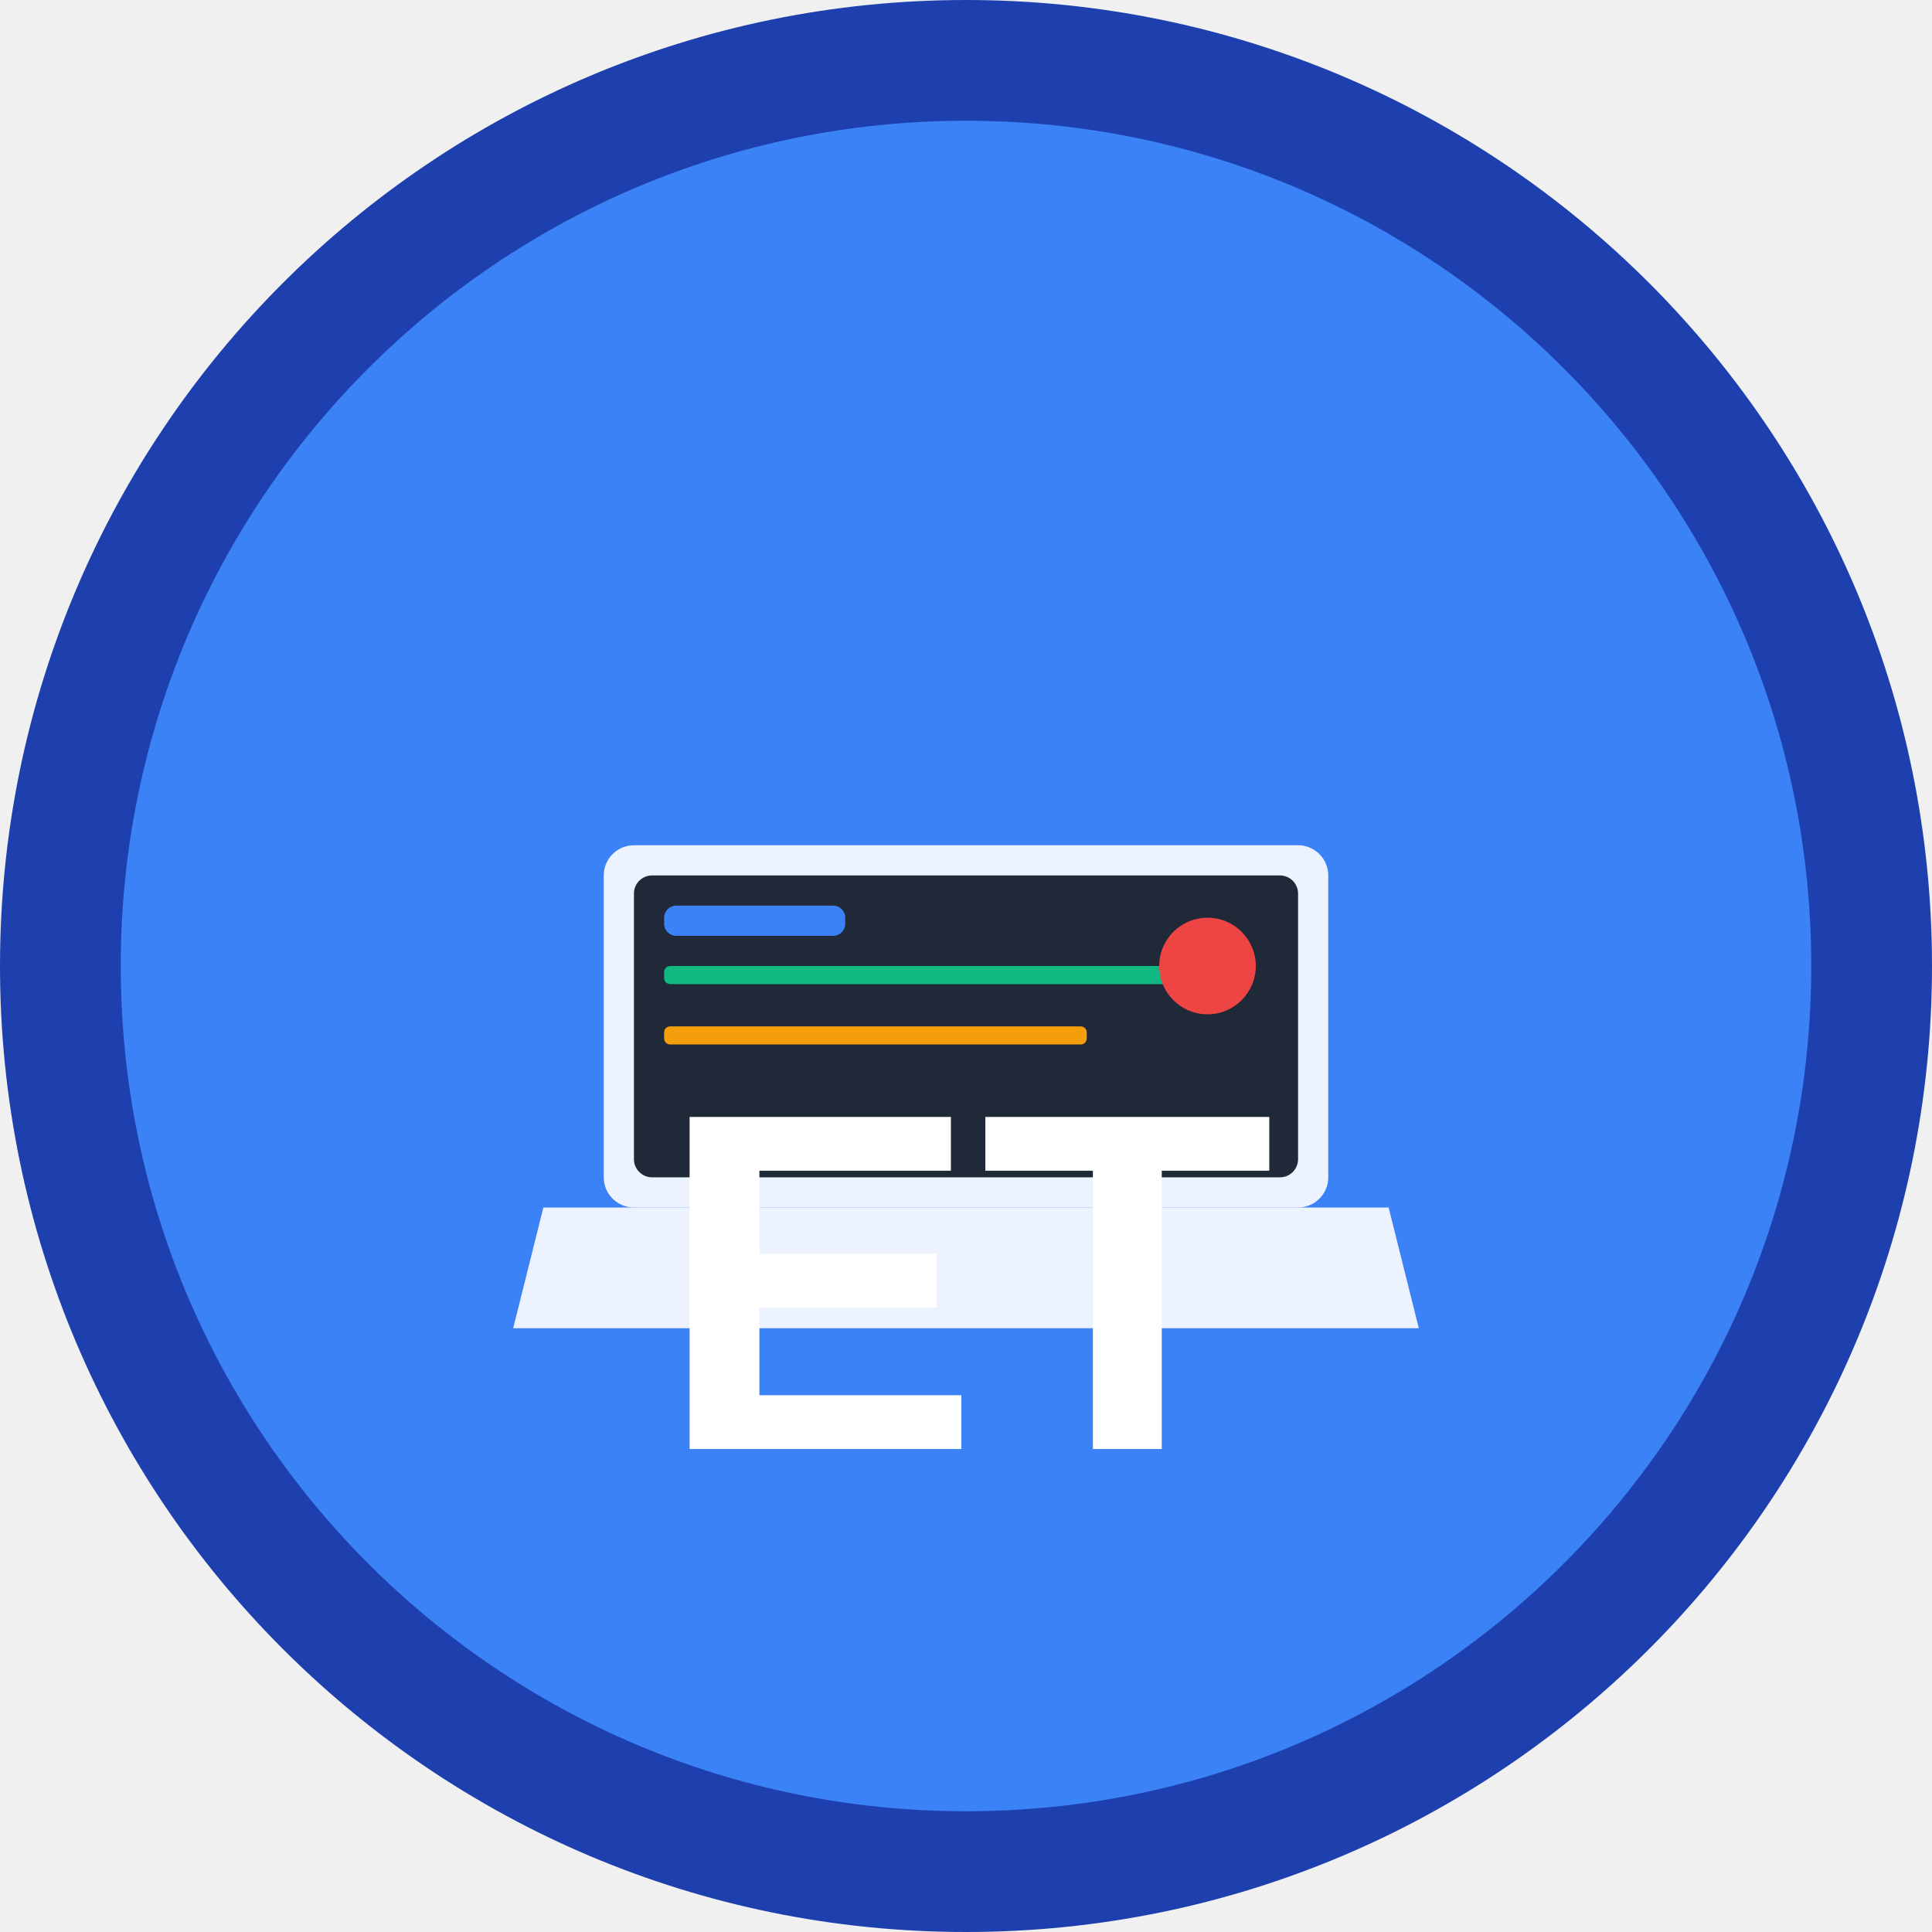
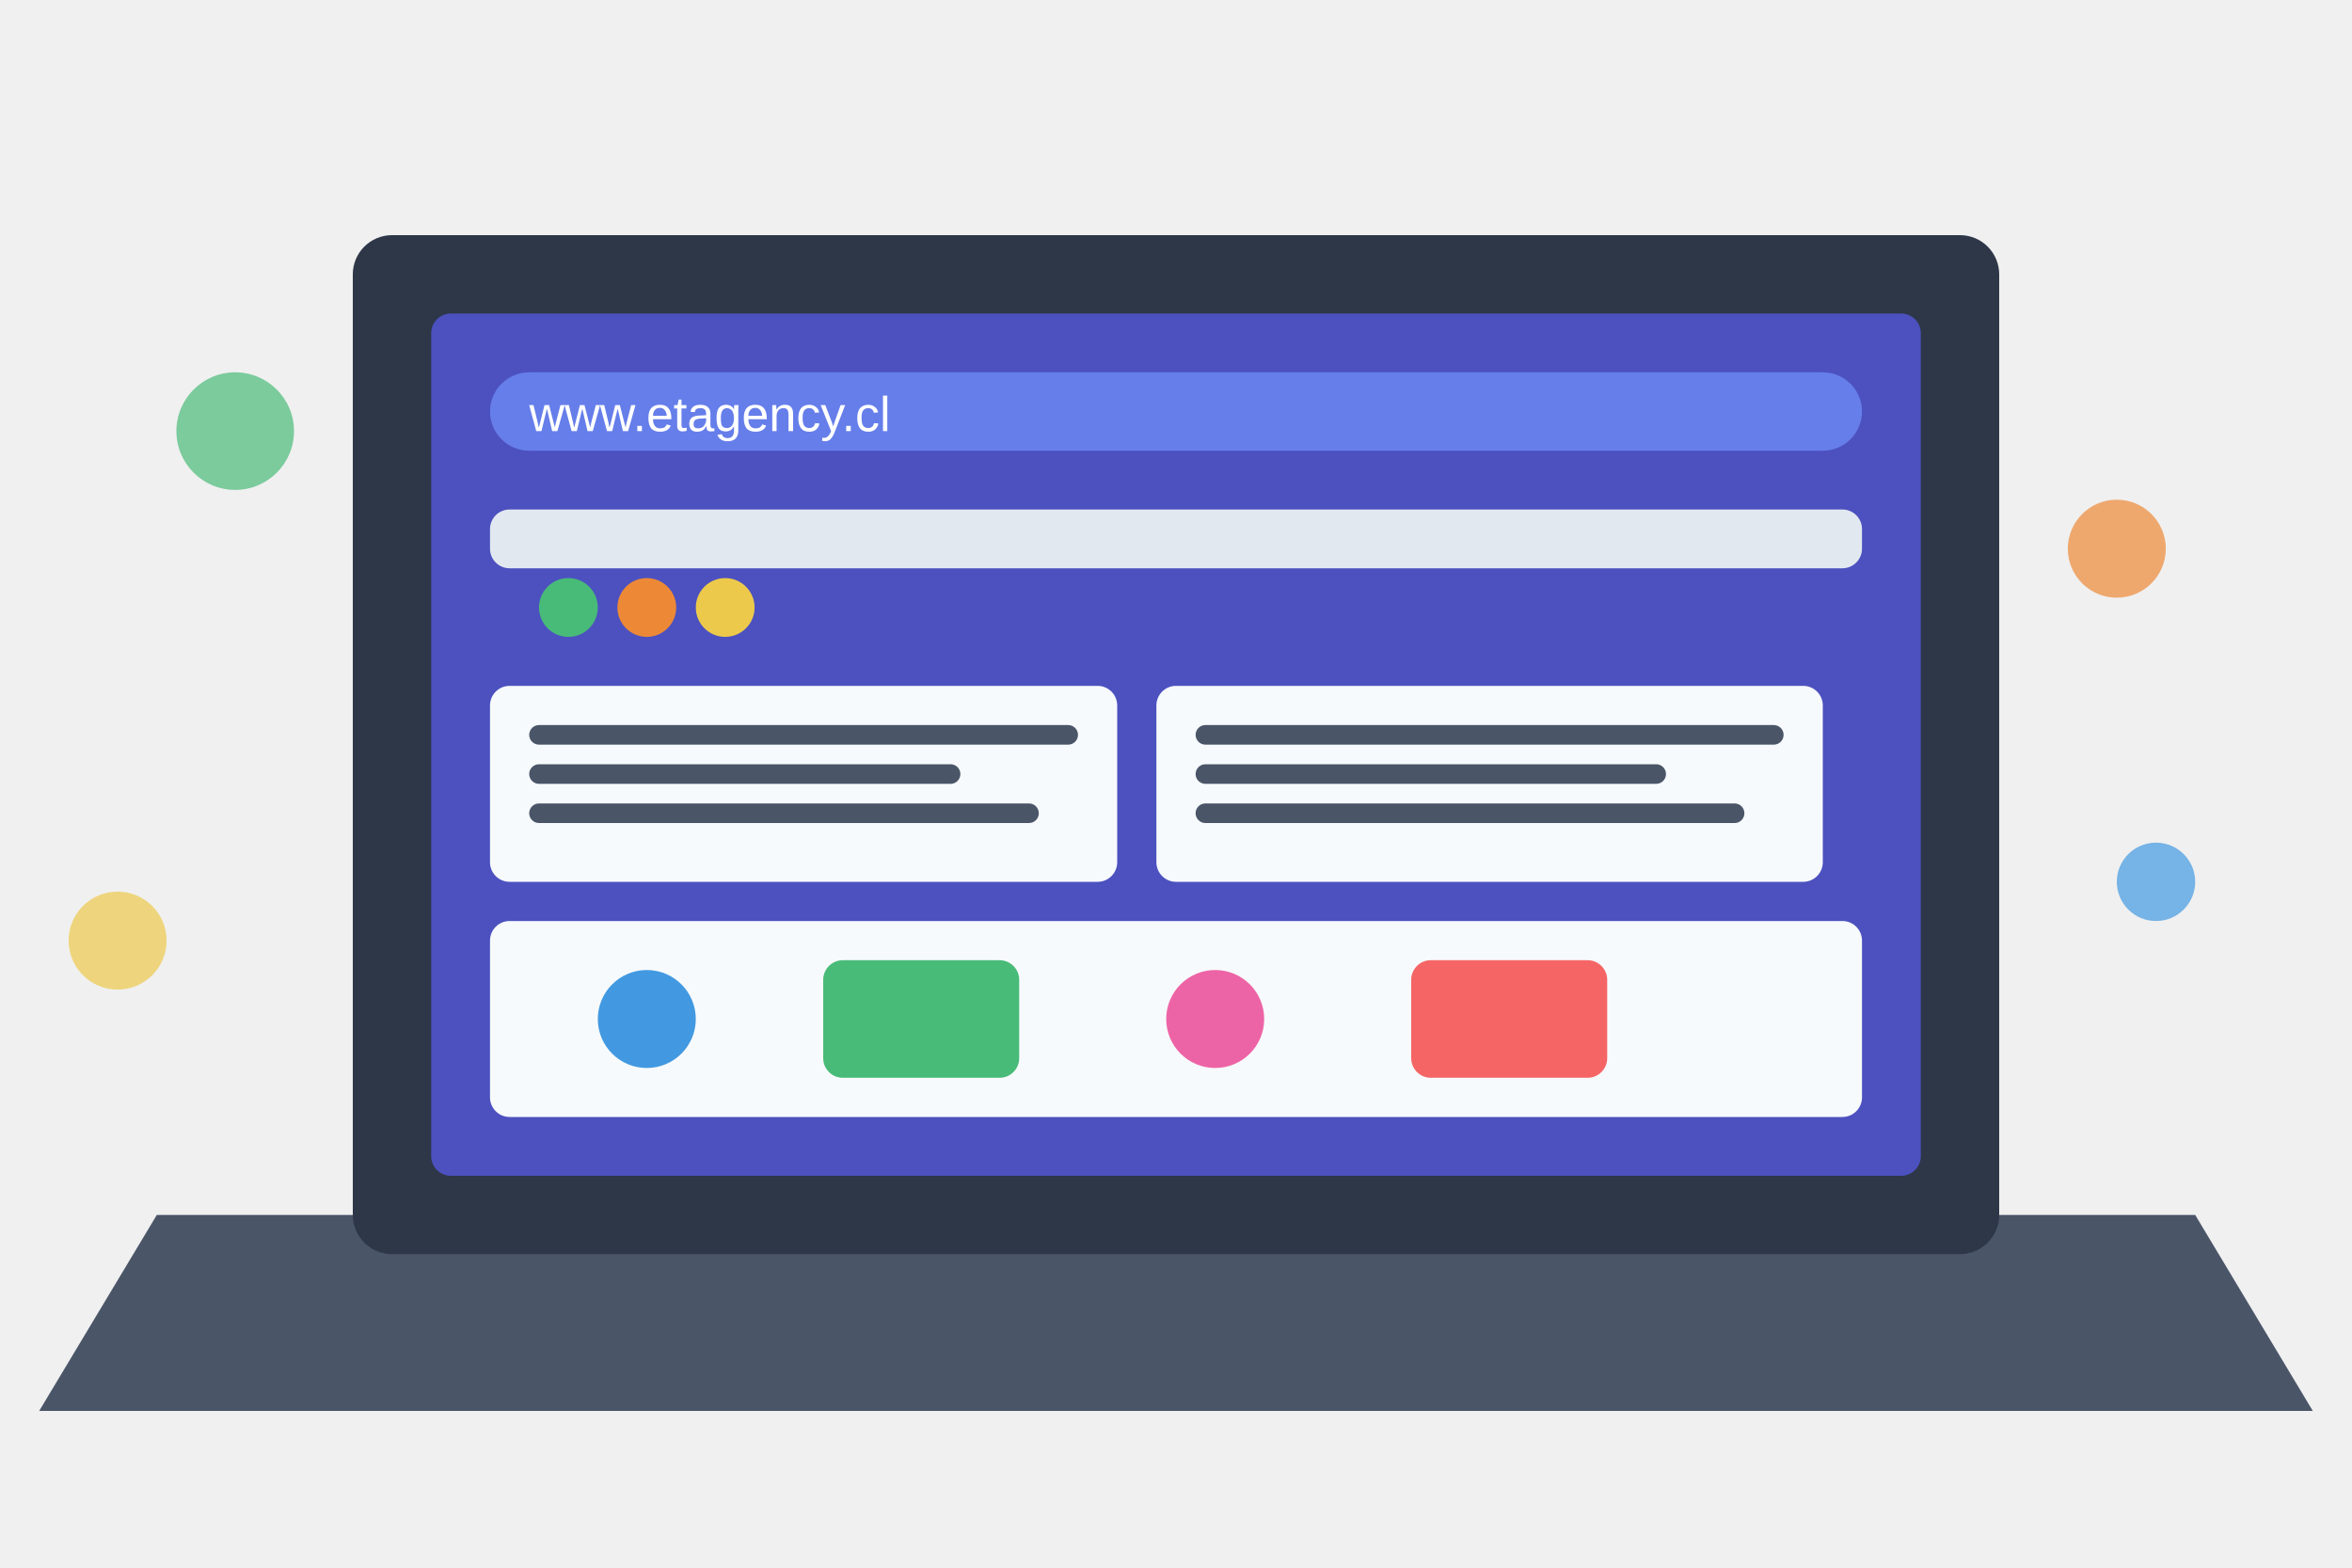
- <svg xmlns="http://www.w3.org/2000/svg" width="32" height="32" viewBox="0 0 32 32" fill="none">
-   <circle cx="16" cy="16" r="15" fill="#3B82F6" stroke="#1E40AF" stroke-width="2" />
-   <g transform="translate(8, 10)">
-     <path d="M1 10 L15 10 L15.5 12 L0.5 12 Z" fill="white" opacity="0.9" />
-     <rect x="2" y="4" width="12" height="6" rx="0.5" fill="white" opacity="0.9" />
-     <rect x="2.5" y="4.5" width="11" height="5" rx="0.3" fill="#1F2937" />
-     <rect x="3" y="5" width="3" height="0.5" rx="0.2" fill="#3B82F6" />
-     <rect x="3" y="6" width="9" height="0.3" rx="0.1" fill="#10B981" />
-     <rect x="3" y="7" width="7" height="0.3" rx="0.1" fill="#F59E0B" />
-     <circle cx="12" cy="6" r="0.8" fill="#EF4444" />
-   </g>
-   <text x="16" y="24" font-family="Arial, sans-serif" font-size="8" font-weight="bold" fill="white" text-anchor="middle">
-     <tspan>ET</tspan>
-   </text>
+ <svg xmlns="http://www.w3.org/2000/svg" width="120" height="80" viewBox="0 0 120 80" fill="none">
+   <path d="M8 62 L112 62 L118 72 L2 72 Z" fill="#4A5568" />
+   <rect x="18" y="12" width="84" height="52" rx="2" fill="#2D3748" />
+   <rect x="22" y="16" width="76" height="44" rx="1" fill="#4C51BF" />
+   <rect x="25" y="19" width="70" height="4" rx="2" fill="#667EEA" />
+   <text x="27" y="22" font-family="Arial, sans-serif" font-size="2.5" fill="white">www.etagency.cl</text>
+   <rect x="25" y="26" width="70" height="3" rx="1" fill="#E2E8F0" />
+   <circle cx="29" cy="31" r="1.5" fill="#48BB78" />
+   <circle cx="33" cy="31" r="1.5" fill="#ED8936" />
+   <circle cx="37" cy="31" r="1.5" fill="#ECC94B" />
+   <rect x="25" y="35" width="32" height="10" rx="1" fill="#F7FAFC" />
+   <rect x="59" y="35" width="34" height="10" rx="1" fill="#F7FAFC" />
+   <rect x="27" y="37" width="28" height="1" rx="0.5" fill="#4A5568" />
+   <rect x="27" y="39" width="22" height="1" rx="0.5" fill="#4A5568" />
+   <rect x="27" y="41" width="26" height="1" rx="0.5" fill="#4A5568" />
+   <rect x="61" y="37" width="30" height="1" rx="0.5" fill="#4A5568" />
+   <rect x="61" y="39" width="24" height="1" rx="0.5" fill="#4A5568" />
+   <rect x="61" y="41" width="28" height="1" rx="0.5" fill="#4A5568" />
+   <rect x="25" y="47" width="70" height="10" rx="1" fill="#F7FAFC" />
+   <circle cx="33" cy="52" r="2.5" fill="#4299E1" />
+   <rect x="42" y="49" width="10" height="6" rx="1" fill="#48BB78" />
+   <circle cx="62" cy="52" r="2.5" fill="#ED64A6" />
+   <rect x="72" y="49" width="10" height="6" rx="1" fill="#F56565" />
+   <circle cx="12" cy="22" r="3" fill="#48BB78" opacity="0.7" />
+   <circle cx="108" cy="28" r="2.5" fill="#ED8936" opacity="0.7" />
+   <circle cx="110" cy="45" r="2" fill="#4299E1" opacity="0.7" />
+   <circle cx="6" cy="48" r="2.5" fill="#ECC94B" opacity="0.7" />
</svg>
